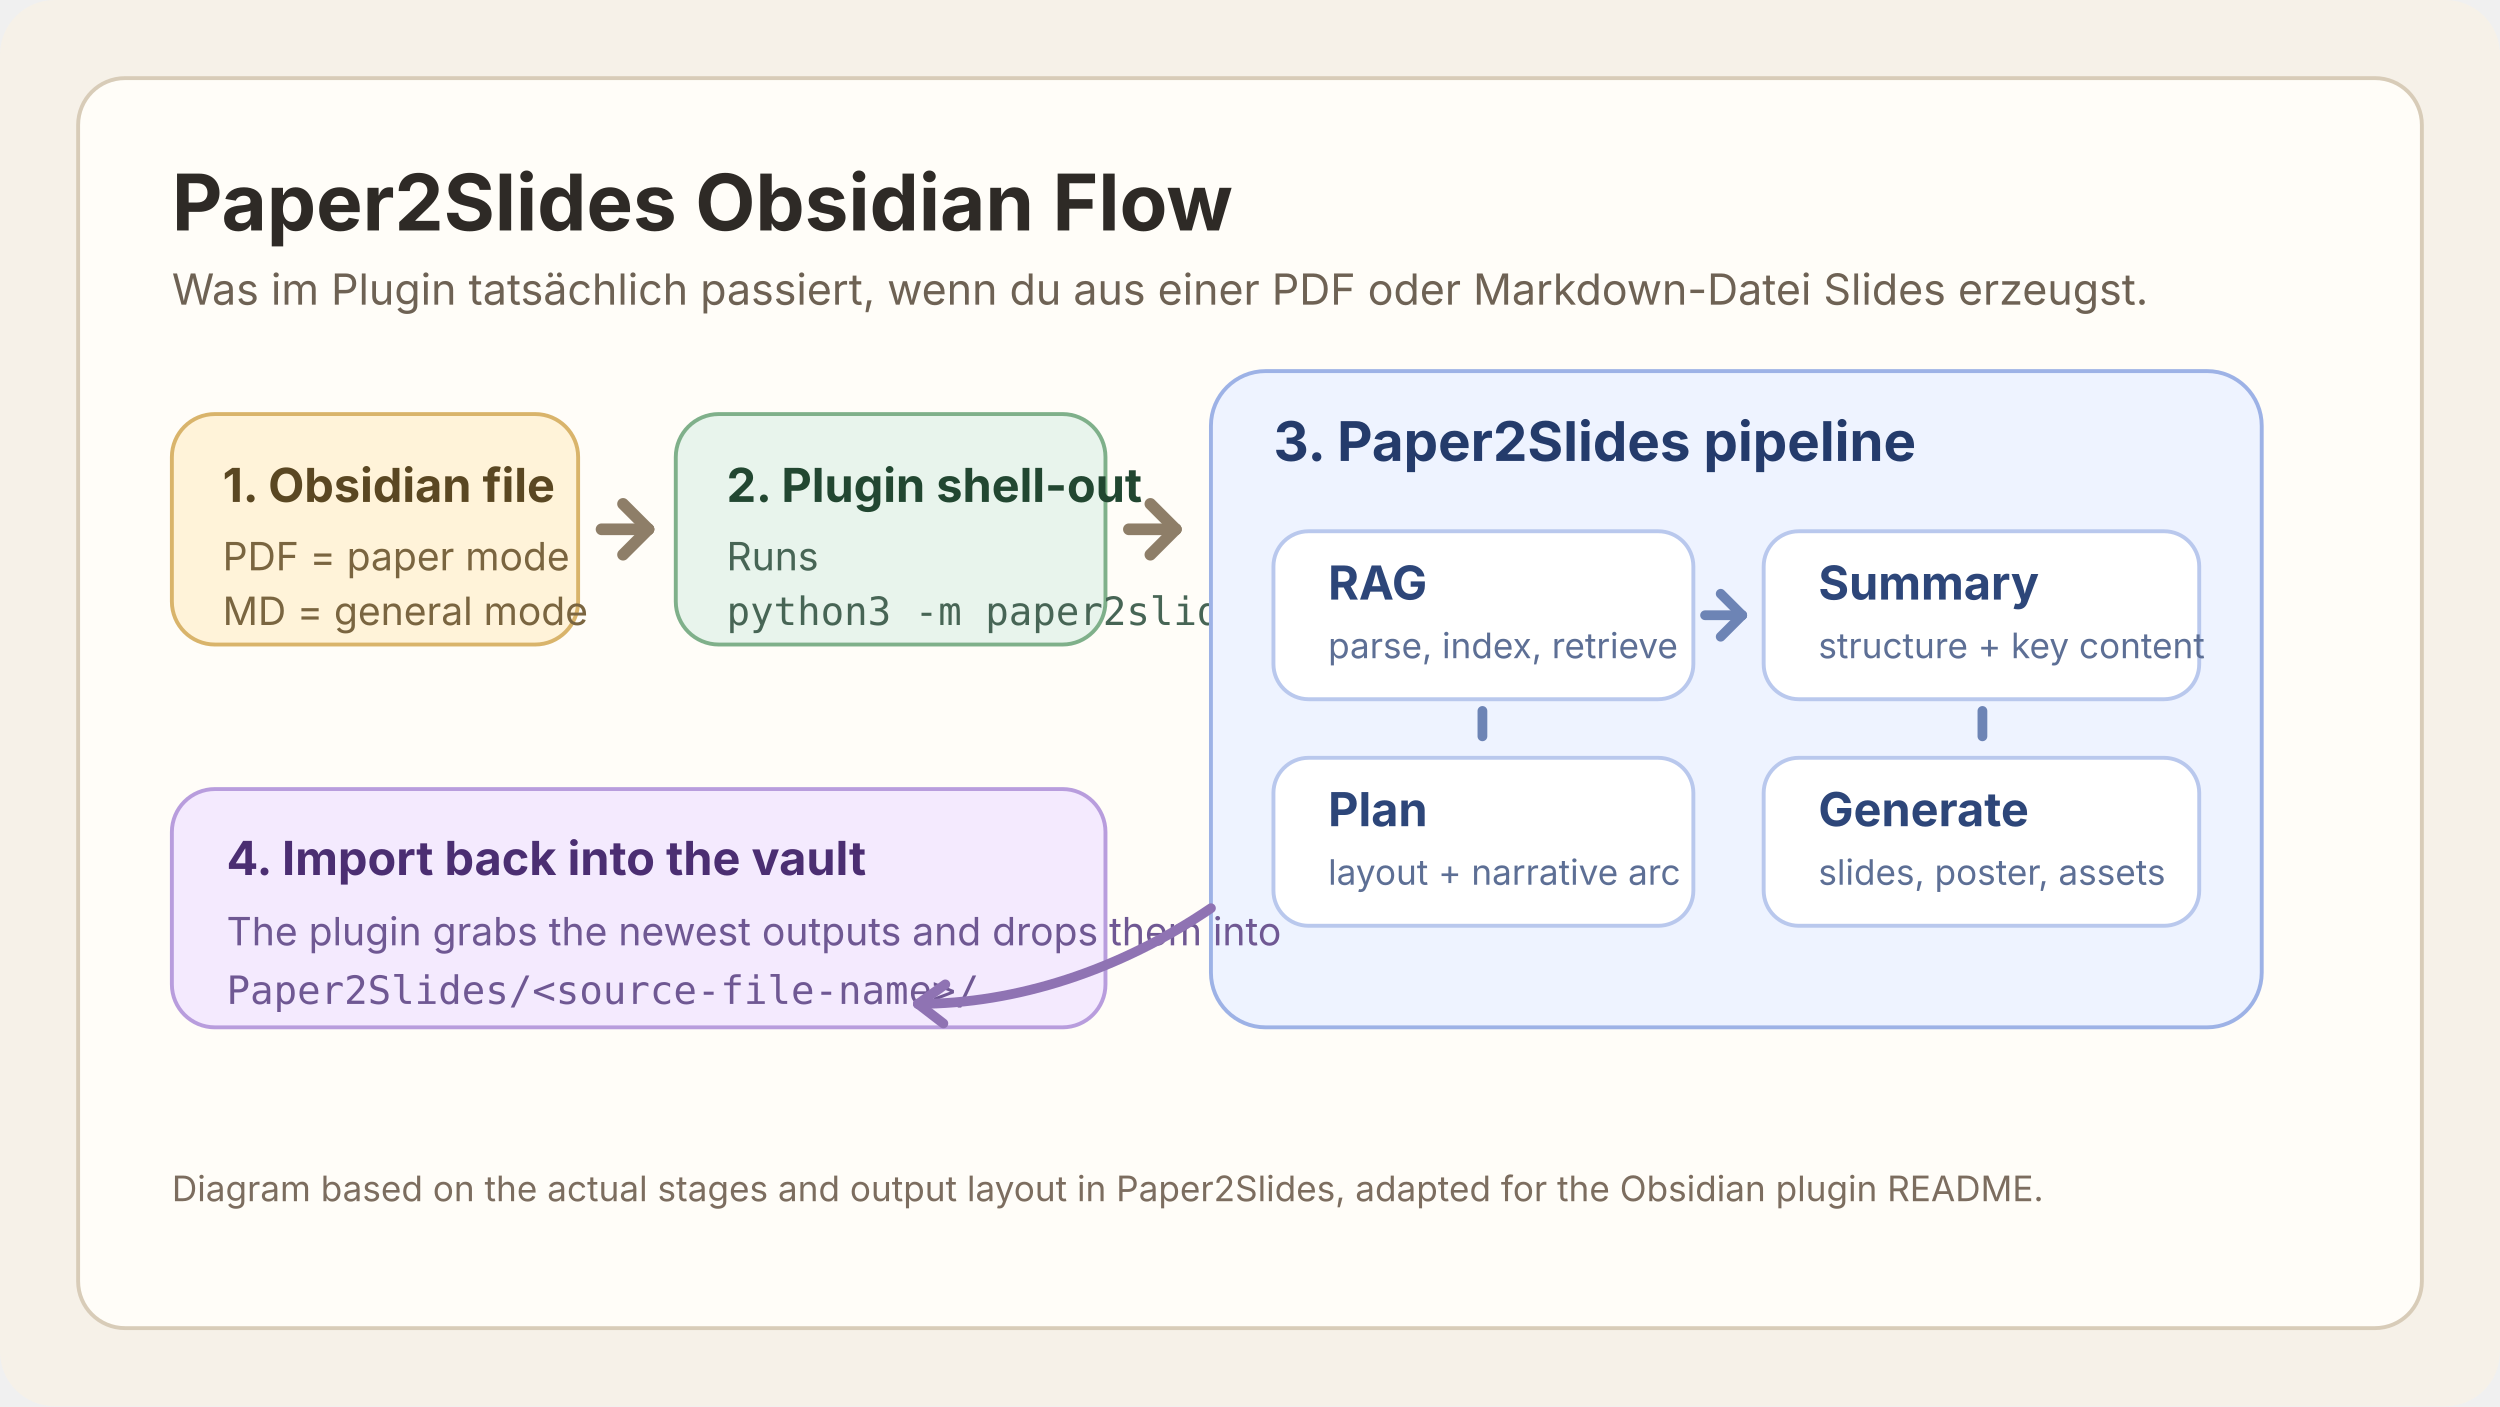
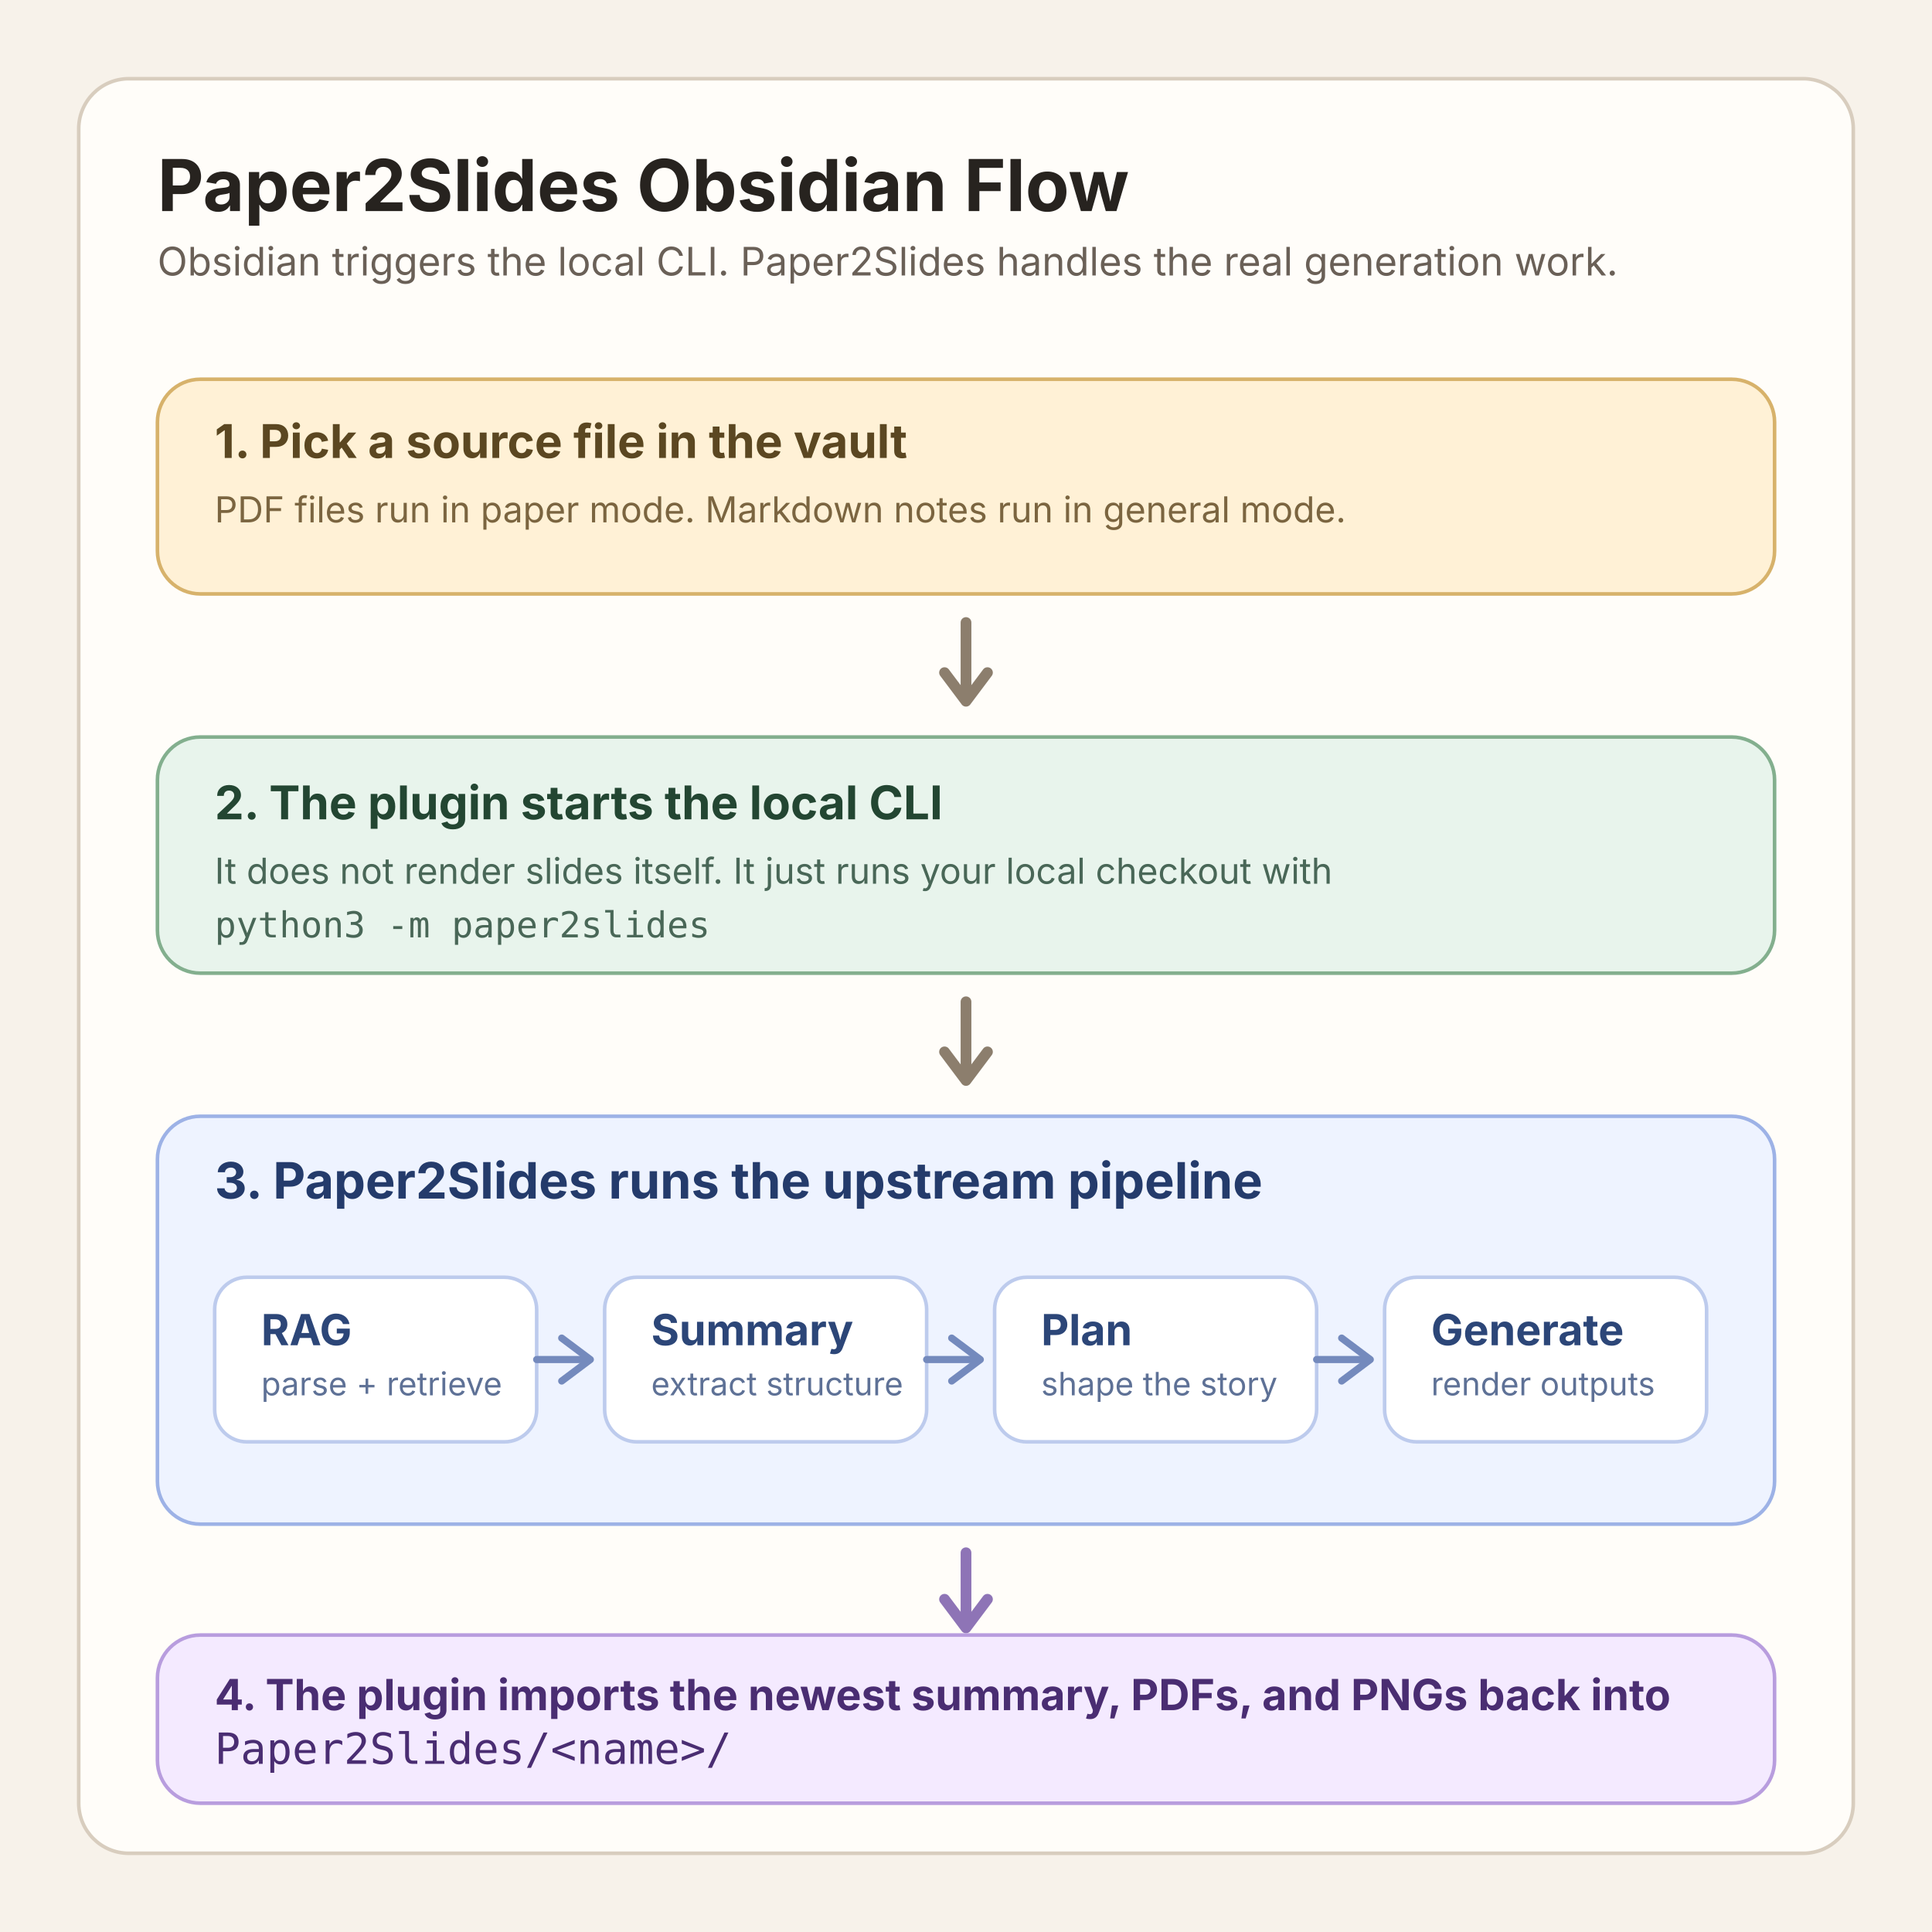
- <svg xmlns="http://www.w3.org/2000/svg" width="1280" height="720" viewBox="0 0 1280 720" fill="none">
-   <rect width="1280" height="720" rx="28" fill="#F6F1E8" />
-   <rect x="40" y="40" width="1200" height="640" rx="24" fill="#FFFDF8" stroke="#D8CCB8" stroke-width="2" />
-   <text x="88" y="118" fill="#2E2A26" font-family="Avenir, Inter, sans-serif" font-size="40" font-weight="700">Paper2Slides Obsidian Flow</text>
-   <text x="88" y="156" fill="#6E6254" font-family="Avenir, Inter, sans-serif" font-size="22">Was im Plugin tatsächlich passiert, wenn du aus einer PDF oder Markdown-Datei Slides erzeugst.</text>
-   <rect x="88" y="212" width="208" height="118" rx="22" fill="#FFF3D9" stroke="#D9B46B" stroke-width="2" />
-   <text x="114" y="257" fill="#5A4722" font-family="Avenir, Inter, sans-serif" font-size="24" font-weight="700">1. Obsidian file</text>
-   <text x="114" y="292" fill="#7A6540" font-family="Avenir, Inter, sans-serif" font-size="20">PDF = paper mode</text>
-   <text x="114" y="320" fill="#7A6540" font-family="Avenir, Inter, sans-serif" font-size="20">MD = general mode</text>
-   <rect x="346" y="212" width="220" height="118" rx="22" fill="#E8F4EC" stroke="#7FB08A" stroke-width="2" />
-   <text x="372" y="257" fill="#224731" font-family="Avenir, Inter, sans-serif" font-size="24" font-weight="700">2. Plugin shell-out</text>
-   <text x="372" y="292" fill="#476555" font-family="Avenir, Inter, sans-serif" font-size="20">Runs</text>
-   <text x="372" y="320" fill="#476555" font-family="IBM Plex Mono, Menlo, monospace" font-size="20">python3 -m paper2slides</text>
-   <rect x="620" y="190" width="538" height="336" rx="28" fill="#EEF3FF" stroke="#9DB2E6" stroke-width="2" />
-   <text x="652" y="236" fill="#243B6B" font-family="Avenir, Inter, sans-serif" font-size="28" font-weight="700">3. Paper2Slides pipeline</text>
-   <rect x="652" y="272" width="215" height="86" rx="18" fill="#FFFFFF" stroke="#B9C8ED" stroke-width="2" />
-   <text x="680" y="307" fill="#2D4679" font-family="Avenir, Inter, sans-serif" font-size="24" font-weight="700">RAG</text>
-   <text x="680" y="337" fill="#5D6F95" font-family="Avenir, Inter, sans-serif" font-size="18">parse, index, retrieve</text>
-   <rect x="903" y="272" width="223" height="86" rx="18" fill="#FFFFFF" stroke="#B9C8ED" stroke-width="2" />
-   <text x="931" y="307" fill="#2D4679" font-family="Avenir, Inter, sans-serif" font-size="24" font-weight="700">Summary</text>
-   <text x="931" y="337" fill="#5D6F95" font-family="Avenir, Inter, sans-serif" font-size="18">structure + key content</text>
-   <rect x="652" y="388" width="215" height="86" rx="18" fill="#FFFFFF" stroke="#B9C8ED" stroke-width="2" />
-   <text x="680" y="423" fill="#2D4679" font-family="Avenir, Inter, sans-serif" font-size="24" font-weight="700">Plan</text>
-   <text x="680" y="453" fill="#5D6F95" font-family="Avenir, Inter, sans-serif" font-size="18">layout + narrative arc</text>
-   <rect x="903" y="388" width="223" height="86" rx="18" fill="#FFFFFF" stroke="#B9C8ED" stroke-width="2" />
-   <text x="931" y="423" fill="#2D4679" font-family="Avenir, Inter, sans-serif" font-size="24" font-weight="700">Generate</text>
-   <text x="931" y="453" fill="#5D6F95" font-family="Avenir, Inter, sans-serif" font-size="18">slides, poster, assets</text>
-   <rect x="88" y="404" width="478" height="122" rx="22" fill="#F4EAFE" stroke="#B89DDD" stroke-width="2" />
-   <text x="116" y="448" fill="#4B2E72" font-family="Avenir, Inter, sans-serif" font-size="24" font-weight="700">4. Import back into the vault</text>
-   <text x="116" y="484" fill="#6F5893" font-family="Avenir, Inter, sans-serif" font-size="20">The plugin grabs the newest outputs and drops them into</text>
-   <text x="116" y="514" fill="#6F5893" font-family="IBM Plex Mono, Menlo, monospace" font-size="20">Paper2Slides/&lt;source-file-name&gt;/</text>
-   <path d="M308 271H332" stroke="#8E7E68" stroke-width="6" stroke-linecap="round" />
-   <path d="M332 271L319 258" stroke="#8E7E68" stroke-width="6" stroke-linecap="round" stroke-linejoin="round" />
-   <path d="M332 271L319 284" stroke="#8E7E68" stroke-width="6" stroke-linecap="round" stroke-linejoin="round" />
-   <path d="M578 271H602" stroke="#8E7E68" stroke-width="6" stroke-linecap="round" />
-   <path d="M602 271L589 258" stroke="#8E7E68" stroke-width="6" stroke-linecap="round" stroke-linejoin="round" />
-   <path d="M602 271L589 284" stroke="#8E7E68" stroke-width="6" stroke-linecap="round" stroke-linejoin="round" />
-   <path d="M759 364V377" stroke="#6D84B5" stroke-width="5" stroke-linecap="round" />
-   <path d="M1015 364V377" stroke="#6D84B5" stroke-width="5" stroke-linecap="round" />
-   <path d="M873 315H892" stroke="#6D84B5" stroke-width="5" stroke-linecap="round" />
-   <path d="M892 315L881 304" stroke="#6D84B5" stroke-width="5" stroke-linecap="round" stroke-linejoin="round" />
-   <path d="M892 315L881 326" stroke="#6D84B5" stroke-width="5" stroke-linecap="round" stroke-linejoin="round" />
-   <path d="M620 465C573 497 520 514 470 514" stroke="#8F73B3" stroke-width="5" stroke-linecap="round" />
-   <path d="M470 514L484 504" stroke="#8F73B3" stroke-width="5" stroke-linecap="round" stroke-linejoin="round" />
-   <path d="M470 514L483 524" stroke="#8F73B3" stroke-width="5" stroke-linecap="round" stroke-linejoin="round" />
-   <text x="88" y="615" fill="#7C6D5F" font-family="Avenir, Inter, sans-serif" font-size="18">Diagram based on the actual stages and output layout in Paper2Slides, adapted for the Obsidian plugin README.</text>
+ <svg xmlns="http://www.w3.org/2000/svg" width="1080" height="1080" viewBox="0 0 1080 1080" fill="none">
+   <rect width="1080" height="1080" fill="#F7F2EA" />
+   <rect x="44" y="44" width="992" height="992" rx="28" fill="#FFFDF9" stroke="#D8CDBE" stroke-width="2" />
+   <text x="88" y="118" fill="#27231F" font-family="Inter, Avenir, sans-serif" font-size="40" font-weight="700">Paper2Slides Obsidian Flow</text>
+   <text x="88" y="154" fill="#6A6057" font-family="Inter, Avenir, sans-serif" font-size="22">Obsidian triggers the local CLI. Paper2Slides handles the real generation work.</text>
+   <rect x="88" y="212" width="904" height="120" rx="24" fill="#FFF1D6" stroke="#D7B26B" stroke-width="2" />
+   <text x="120" y="256" fill="#5B4721" font-family="Inter, Avenir, sans-serif" font-size="26" font-weight="700">1. Pick a source file in the vault</text>
+   <text x="120" y="292" fill="#7B6540" font-family="Inter, Avenir, sans-serif" font-size="20">PDF files run in paper mode. Markdown notes run in general mode.</text>
+   <line x1="540" y1="348" x2="540" y2="388" stroke="#8C7E6D" stroke-width="6" stroke-linecap="round" />
+   <path d="M528 376L540 392L552 376" stroke="#8C7E6D" stroke-width="6" stroke-linecap="round" stroke-linejoin="round" />
+   <rect x="88" y="412" width="904" height="132" rx="24" fill="#E8F4EC" stroke="#83AF8E" stroke-width="2" />
+   <text x="120" y="458" fill="#234632" font-family="Inter, Avenir, sans-serif" font-size="26" font-weight="700">2. The plugin starts the local CLI</text>
+   <text x="120" y="494" fill="#496757" font-family="Inter, Avenir, sans-serif" font-size="20">It does not render slides itself. It just runs your local checkout with</text>
+   <text x="120" y="524" fill="#496757" font-family="IBM Plex Mono, Menlo, monospace" font-size="20">python3 -m paper2slides</text>
+   <line x1="540" y1="560" x2="540" y2="600" stroke="#8C7E6D" stroke-width="6" stroke-linecap="round" />
+   <path d="M528 588L540 604L552 588" stroke="#8C7E6D" stroke-width="6" stroke-linecap="round" stroke-linejoin="round" />
+   <rect x="88" y="624" width="904" height="228" rx="24" fill="#EEF3FF" stroke="#9DB2E6" stroke-width="2" />
+   <text x="120" y="670" fill="#243B6B" font-family="Inter, Avenir, sans-serif" font-size="28" font-weight="700">3. Paper2Slides runs the upstream pipeline</text>
+   <rect x="120" y="714" width="180" height="92" rx="18" fill="#FFFFFF" stroke="#BDCBED" stroke-width="2" />
+   <text x="146" y="752" fill="#2C4678" font-family="Inter, Avenir, sans-serif" font-size="24" font-weight="700">RAG</text>
+   <text x="146" y="780" fill="#5E7196" font-family="Inter, Avenir, sans-serif" font-size="18">parse + retrieve</text>
+   <rect x="338" y="714" width="180" height="92" rx="18" fill="#FFFFFF" stroke="#BDCBED" stroke-width="2" />
+   <text x="364" y="752" fill="#2C4678" font-family="Inter, Avenir, sans-serif" font-size="24" font-weight="700">Summary</text>
+   <text x="364" y="780" fill="#5E7196" font-family="Inter, Avenir, sans-serif" font-size="18">extract structure</text>
+   <rect x="556" y="714" width="180" height="92" rx="18" fill="#FFFFFF" stroke="#BDCBED" stroke-width="2" />
+   <text x="582" y="752" fill="#2C4678" font-family="Inter, Avenir, sans-serif" font-size="24" font-weight="700">Plan</text>
+   <text x="582" y="780" fill="#5E7196" font-family="Inter, Avenir, sans-serif" font-size="18">shape the story</text>
+   <rect x="774" y="714" width="180" height="92" rx="18" fill="#FFFFFF" stroke="#BDCBED" stroke-width="2" />
+   <text x="800" y="752" fill="#2C4678" font-family="Inter, Avenir, sans-serif" font-size="24" font-weight="700">Generate</text>
+   <text x="800" y="780" fill="#5E7196" font-family="Inter, Avenir, sans-serif" font-size="18">render outputs</text>
+   <line x1="300" y1="760" x2="326" y2="760" stroke="#748ABD" stroke-width="4" stroke-linecap="round" />
+   <path d="M314 748L330 760L314 772" stroke="#748ABD" stroke-width="4" stroke-linecap="round" stroke-linejoin="round" />
+   <line x1="518" y1="760" x2="544" y2="760" stroke="#748ABD" stroke-width="4" stroke-linecap="round" />
+   <path d="M532 748L548 760L532 772" stroke="#748ABD" stroke-width="4" stroke-linecap="round" stroke-linejoin="round" />
+   <line x1="736" y1="760" x2="762" y2="760" stroke="#748ABD" stroke-width="4" stroke-linecap="round" />
+   <path d="M750 748L766 760L750 772" stroke="#748ABD" stroke-width="4" stroke-linecap="round" stroke-linejoin="round" />
+   <line x1="540" y1="868" x2="540" y2="906" stroke="#8E74B6" stroke-width="6" stroke-linecap="round" />
+   <path d="M528 894L540 910L552 894" stroke="#8E74B6" stroke-width="6" stroke-linecap="round" stroke-linejoin="round" />
+   <rect x="88" y="914" width="904" height="94" rx="24" fill="#F4EAFF" stroke="#B89DDE" stroke-width="2" />
+   <text x="120" y="956" fill="#4A2D72" font-family="Inter, Avenir, sans-serif" font-size="24" font-weight="700">4. The plugin imports the newest summary, PDFs, and PNGs back into</text>
+   <text x="120" y="986" fill="#4A2D72" font-family="IBM Plex Mono, Menlo, monospace" font-size="24">Paper2Slides/&lt;name&gt;/</text>
</svg>
